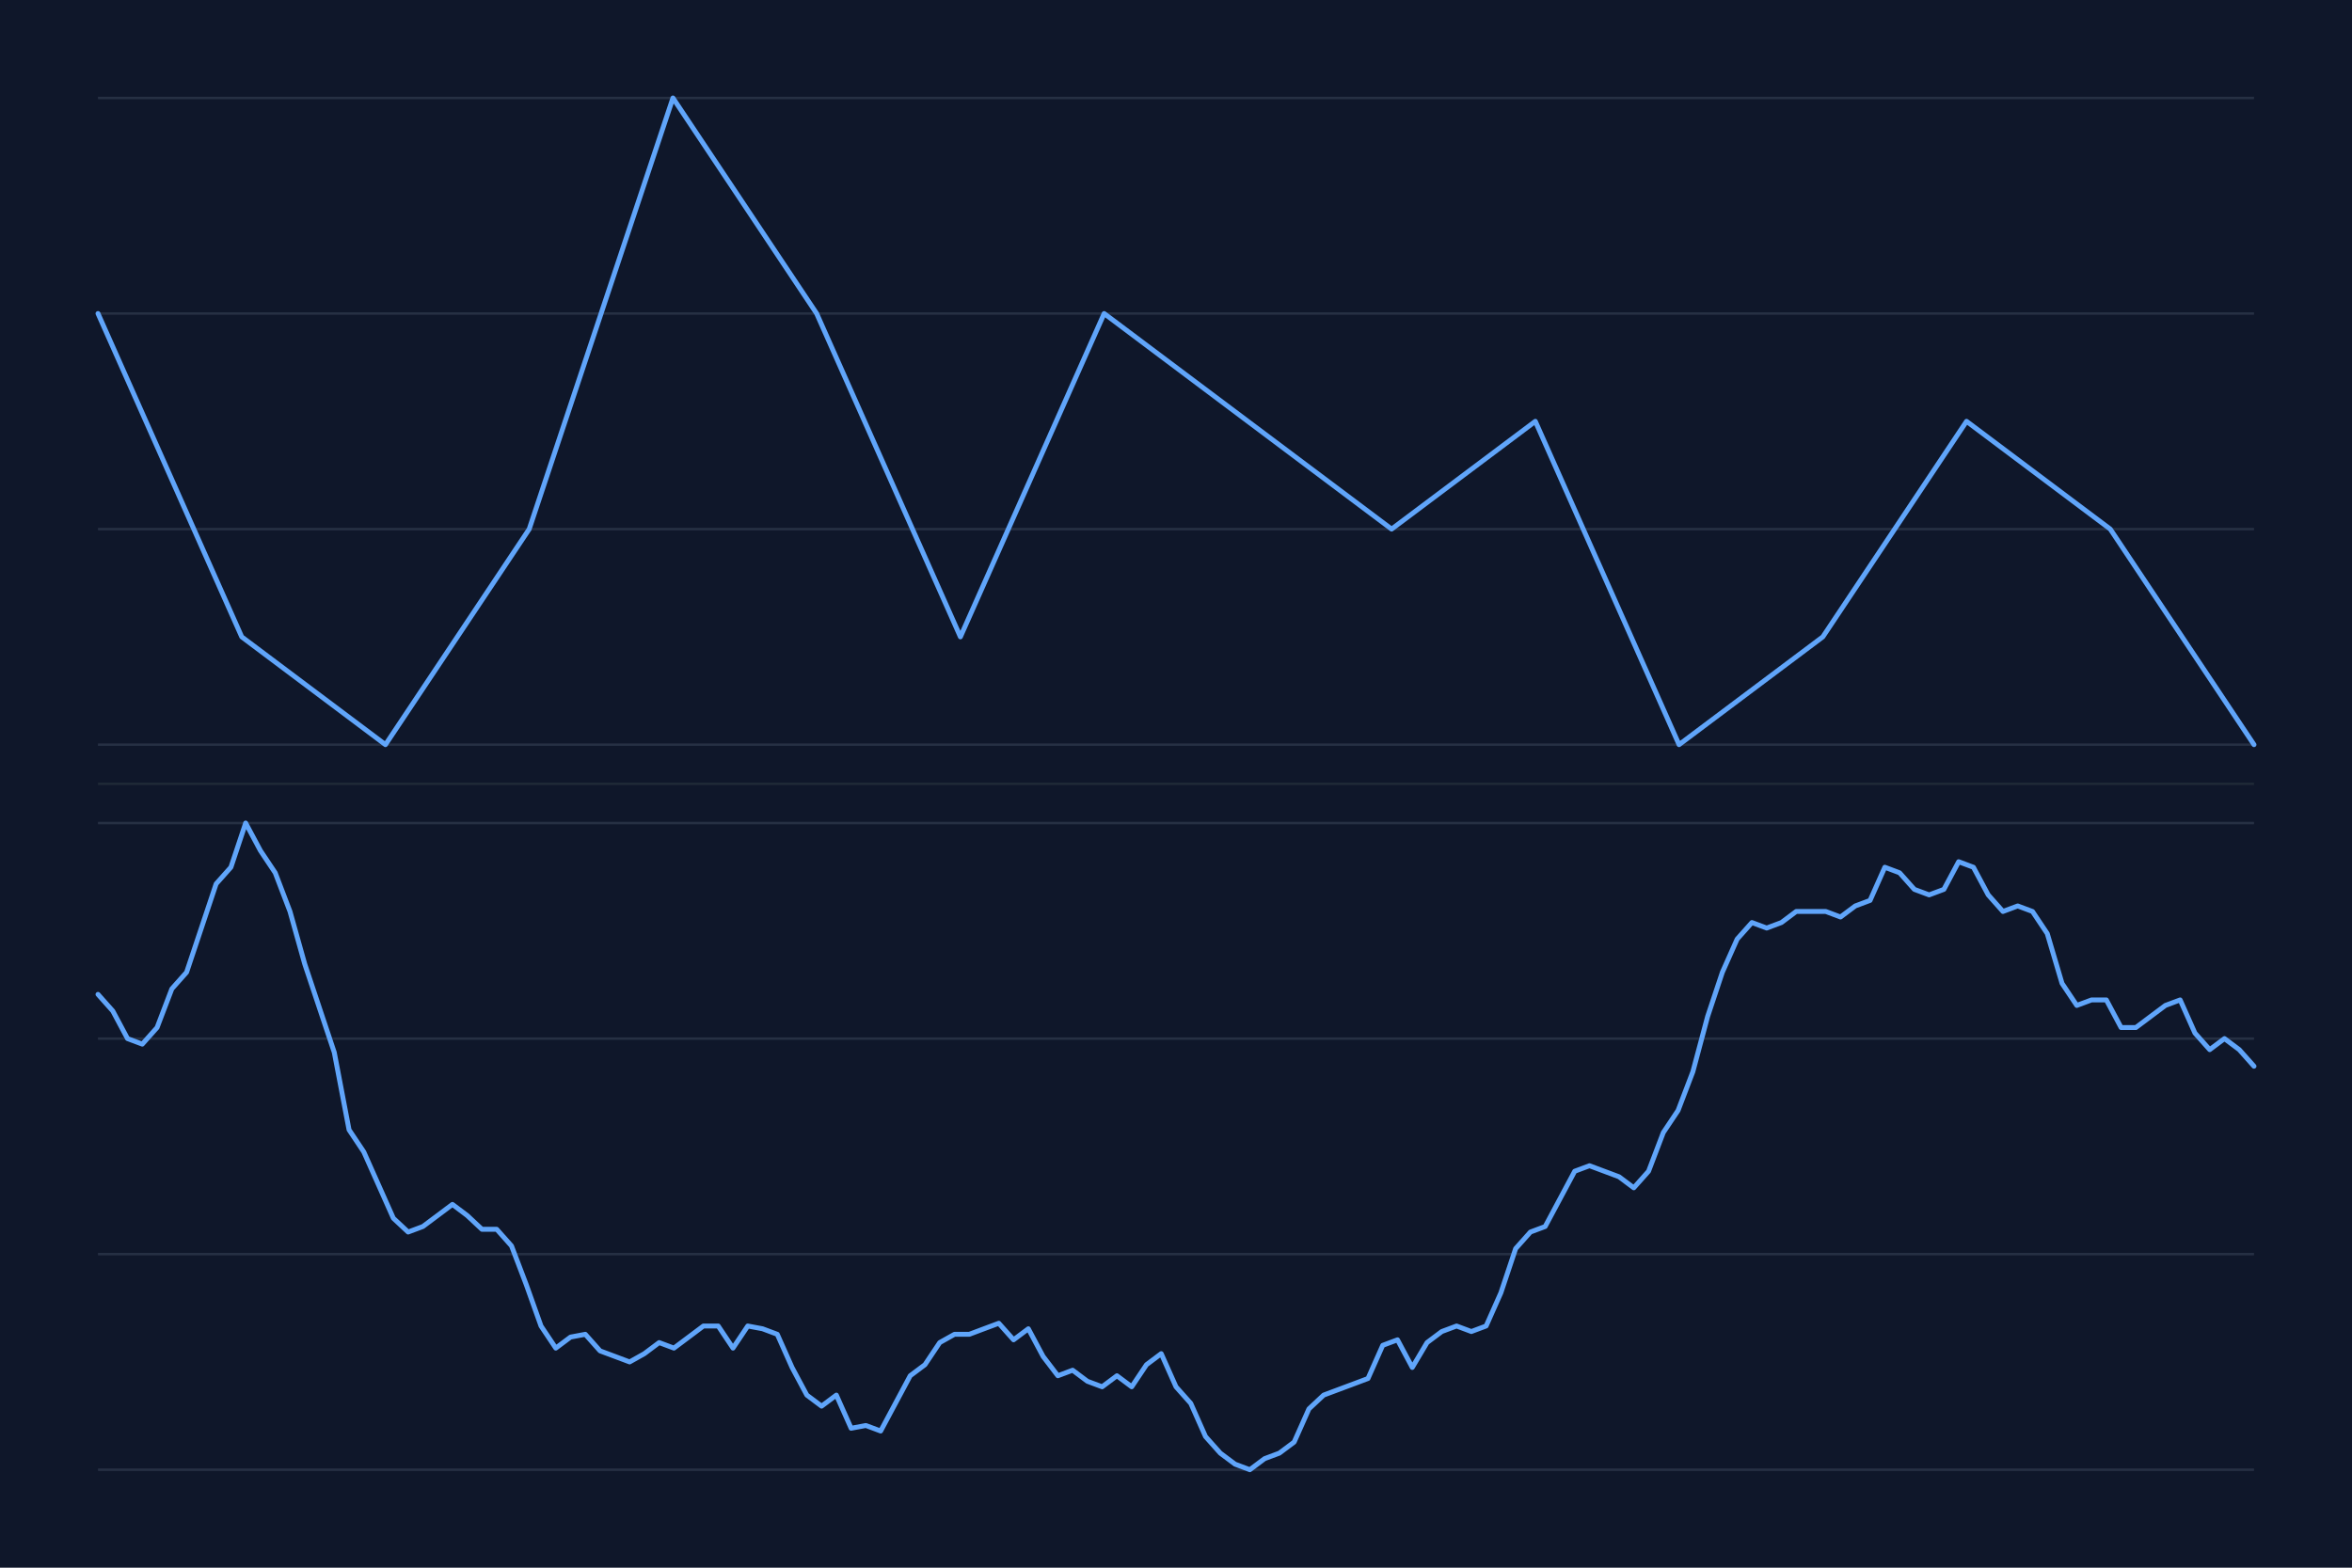
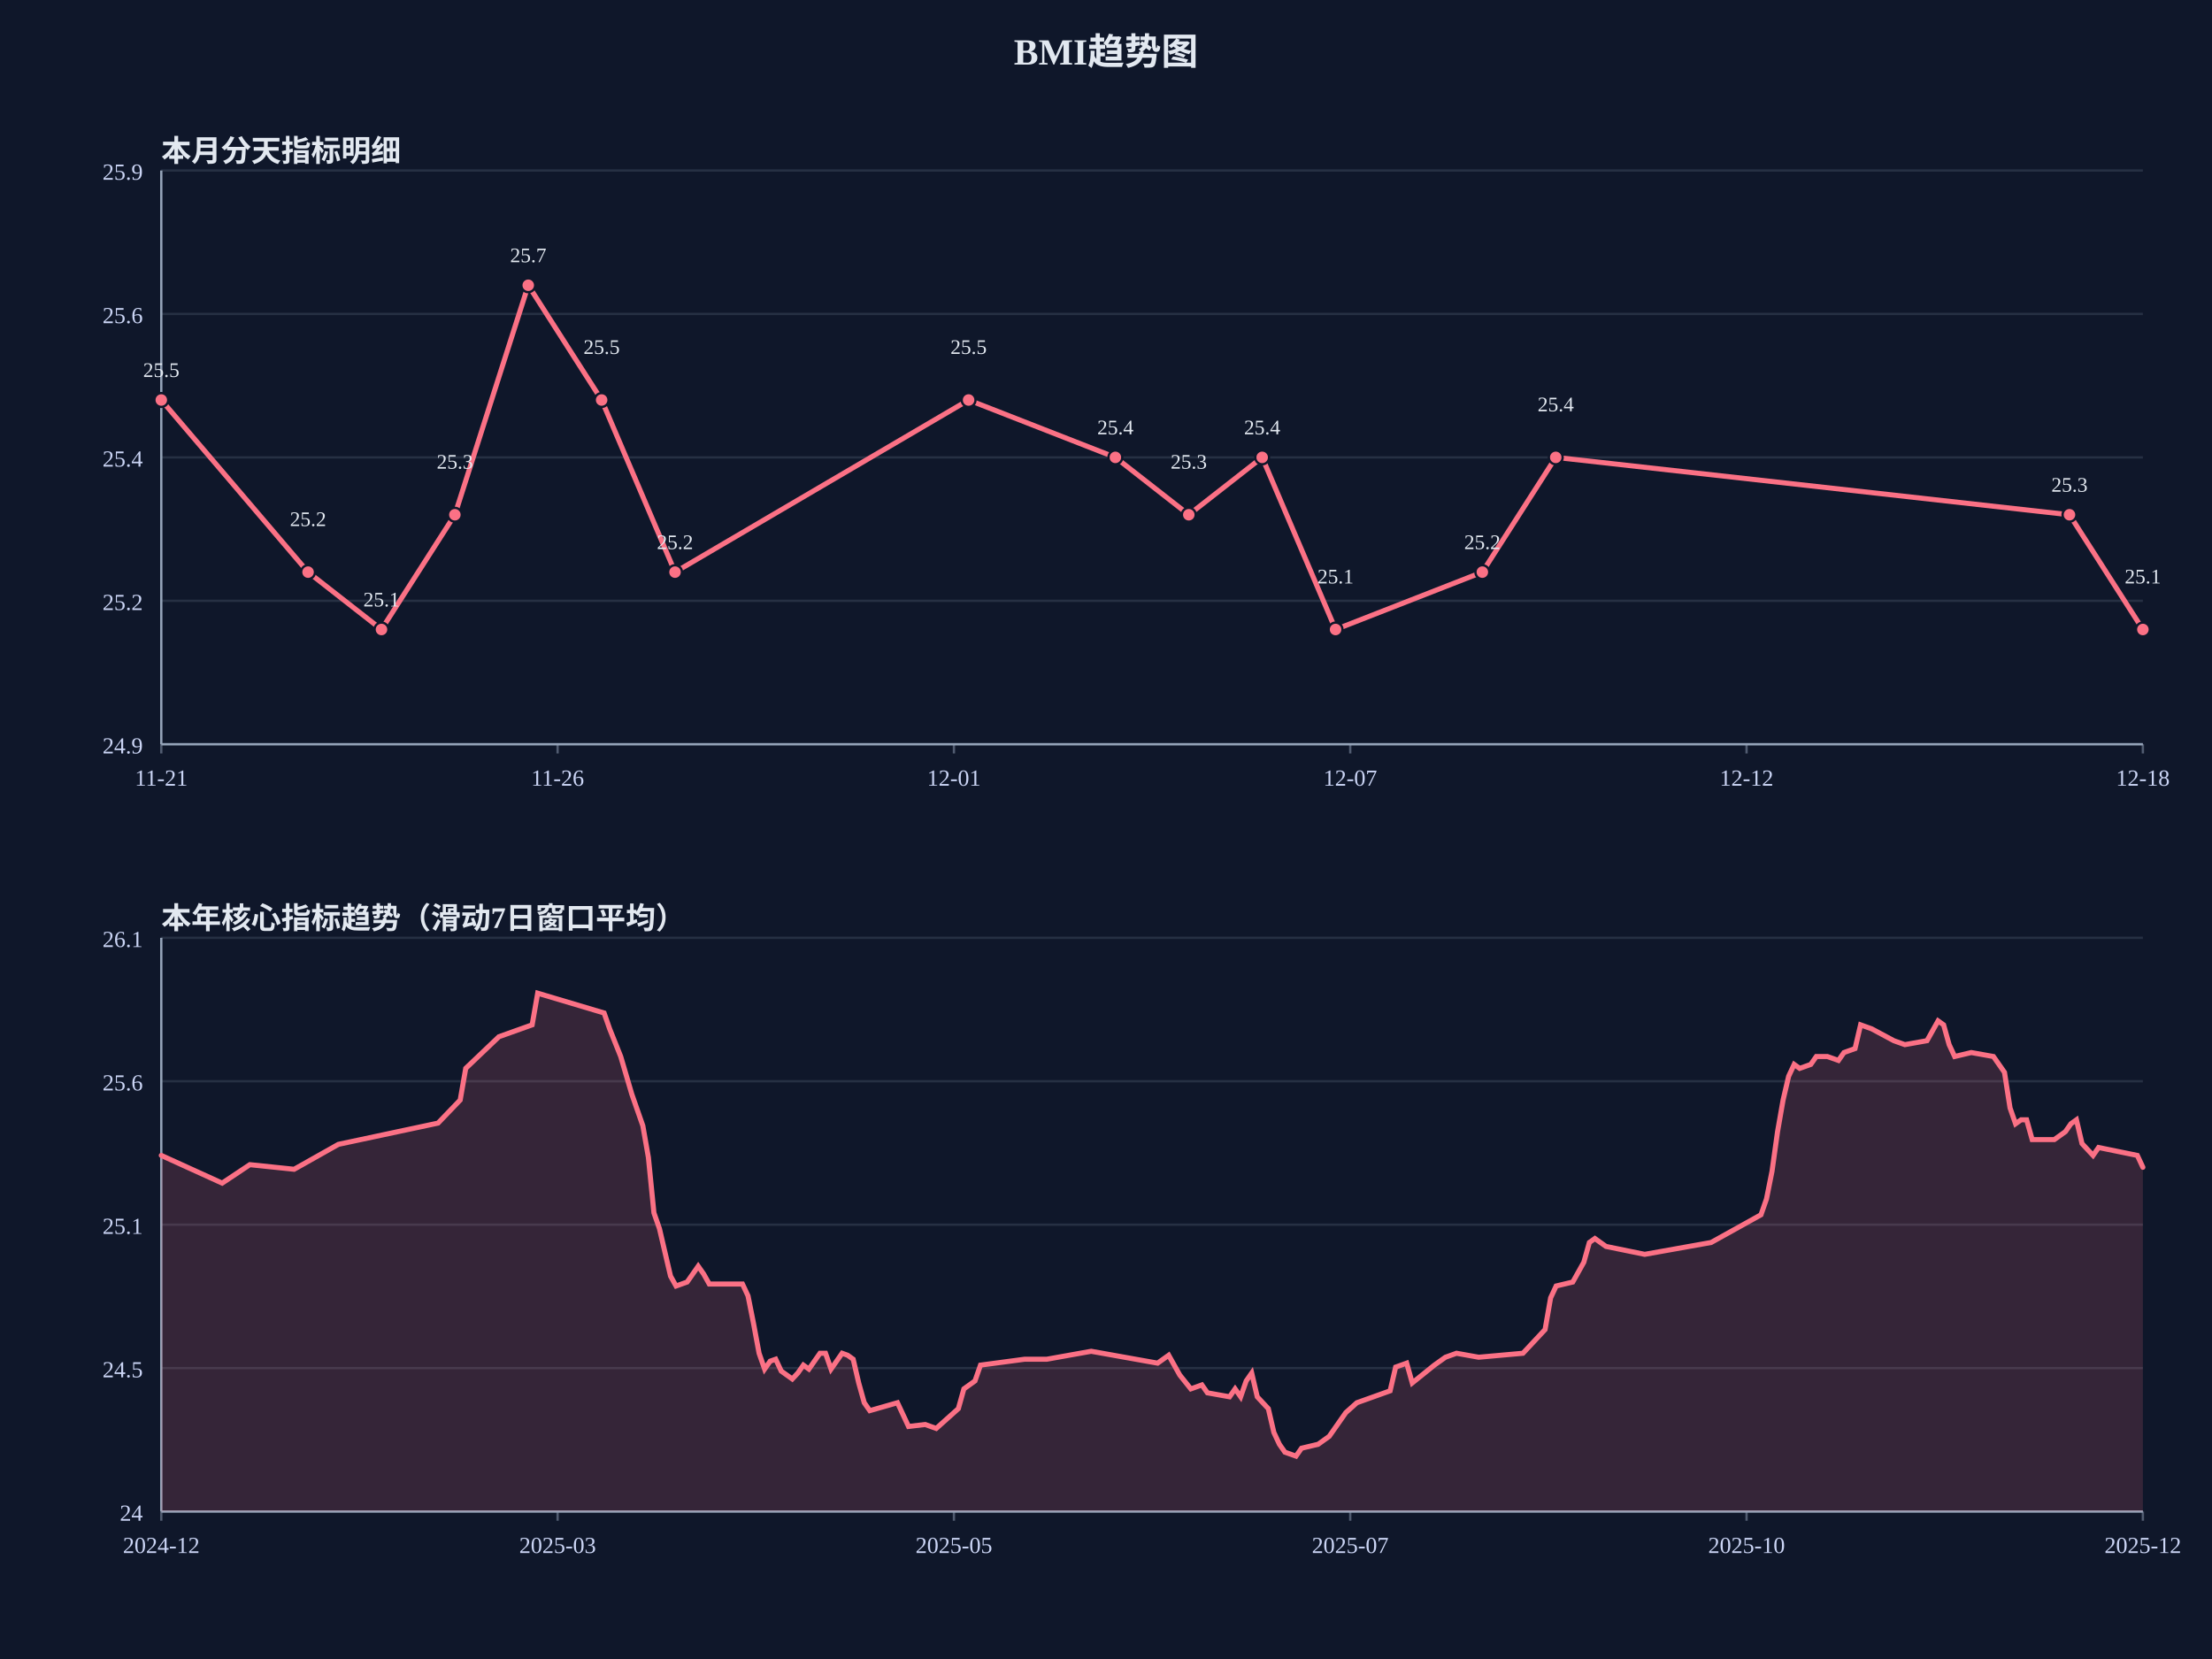
- <svg xmlns="http://www.w3.org/2000/svg" viewBox="0 0 960 640" width="960" height="640">
-   <rect width="960" height="640" fill="#0f172a" />
-   <line x1="40" y1="40.00" x2="920.00" y2="40.00" stroke="#94a3b8" stroke-opacity="0.18" stroke-width="1" />
-   <line x1="40" y1="128.00" x2="920.00" y2="128.00" stroke="#94a3b8" stroke-opacity="0.18" stroke-width="1" />
-   <line x1="40" y1="216.00" x2="920.00" y2="216.00" stroke="#94a3b8" stroke-opacity="0.18" stroke-width="1" />
-   <line x1="40" y1="304.00" x2="920.00" y2="304.00" stroke="#94a3b8" stroke-opacity="0.18" stroke-width="1" />
-   <line x1="40" y1="336.00" x2="920.00" y2="336.00" stroke="#94a3b8" stroke-opacity="0.18" stroke-width="1" />
-   <line x1="40" y1="424.00" x2="920.00" y2="424.00" stroke="#94a3b8" stroke-opacity="0.18" stroke-width="1" />
-   <line x1="40" y1="512.00" x2="920.00" y2="512.00" stroke="#94a3b8" stroke-opacity="0.18" stroke-width="1" />
-   <line x1="40" y1="600.00" x2="920.00" y2="600.00" stroke="#94a3b8" stroke-opacity="0.18" stroke-width="1" />
-   <line x1="40" y1="320.00" x2="920.00" y2="320.00" stroke="#1f2937" stroke-width="1" />
-   <polyline points="40.00,128.00 98.67,260.00 157.33,304.00 216.00,216.00 274.67,40.00 333.33,128.00 392.00,260.00 450.67,128.00 509.33,172.00 568.00,216.00 626.67,172.00 685.33,304.00 744.00,260.00 802.67,172.00 861.33,216.00 920.00,304.00" fill="none" stroke="#60a5fa" stroke-width="2" stroke-linecap="round" stroke-linejoin="round" />
-   <polyline points="40.00,405.95 46.03,412.72 52.05,424.00 58.08,426.26 64.11,419.49 70.14,403.69 76.16,396.92 82.19,378.87 88.22,360.82 94.25,354.05 100.27,336.00 106.30,347.28 112.33,356.31 118.36,372.10 124.38,393.54 130.41,411.59 136.44,429.64 142.47,461.23 148.49,470.26 154.52,483.79 160.55,497.33 166.58,502.97 172.60,500.72 178.63,496.21 184.66,491.69 190.68,496.21 196.71,501.85 202.74,501.85 208.77,508.62 214.79,524.41 220.82,541.33 226.85,550.36 232.88,545.85 238.90,544.72 244.93,551.49 250.96,553.74 256.99,556.00 263.01,552.62 269.04,548.10 275.07,550.36 281.10,545.85 287.12,541.33 293.15,541.33 299.18,550.36 305.21,541.33 311.23,542.46 317.26,544.72 323.29,558.26 329.32,569.54 335.34,574.05 341.37,569.54 347.40,583.08 353.42,581.95 359.45,584.21 365.48,572.92 371.51,561.64 377.53,557.13 383.56,548.10 389.59,544.72 395.62,544.72 401.64,542.46 407.67,540.21 413.70,546.97 419.73,542.46 425.75,553.74 431.78,561.64 437.81,559.38 443.84,563.90 449.86,566.15 455.89,561.64 461.92,566.15 467.95,557.13 473.97,552.62 480.00,566.15 486.03,572.92 492.05,586.46 498.08,593.23 504.11,597.74 510.14,600.00 516.16,595.49 522.19,593.23 528.22,588.72 534.25,575.18 540.27,569.54 546.30,567.28 552.33,565.03 558.36,562.77 564.38,549.23 570.41,546.97 576.44,558.26 582.47,548.10 588.49,543.59 594.52,541.33 600.55,543.59 606.58,541.33 612.60,527.79 618.63,509.74 624.66,502.97 630.68,500.72 636.71,489.44 642.74,478.15 648.77,475.90 654.79,478.15 660.82,480.41 666.85,484.92 672.88,478.15 678.90,462.36 684.93,453.33 690.96,437.54 696.99,414.97 703.01,396.92 709.04,383.38 715.07,376.62 721.10,378.87 727.12,376.62 733.15,372.10 739.18,372.10 745.21,372.10 751.23,374.36 757.26,369.85 763.29,367.59 769.32,354.05 775.34,356.31 781.37,363.08 787.40,365.33 793.42,363.08 799.45,351.79 805.48,354.05 811.51,365.33 817.53,372.10 823.56,369.85 829.59,372.10 835.62,381.13 841.64,401.44 847.67,410.46 853.70,408.21 859.73,408.21 865.75,419.49 871.78,419.49 877.81,414.97 883.84,410.46 889.86,408.21 895.89,421.74 901.92,428.51 907.95,424.00 913.97,428.51 920.00,435.28" fill="none" stroke="#60a5fa" stroke-width="2" stroke-linecap="round" stroke-linejoin="round" />
+ <svg xmlns="http://www.w3.org/2000/svg" viewBox="0 0 960 720" width="960" height="720">
+   <rect width="960" height="720" fill="#0f172a" />
+   <text x="480" y="28" fill="#e2e8f0" font-size="16" font-weight="700" text-anchor="middle">BMI趋势图</text>
+   <text x="70" y="70" fill="#e2e8f0" font-size="13" font-weight="600">本月分天指标明细</text>
+   <line x1="70" y1="323.00" x2="930" y2="323.00" stroke="#94a3b8" stroke-opacity="0.18" stroke-width="1" />
+   <text x="62" y="327.00" fill="#cbd5f5" font-size="10" text-anchor="end">24.9</text>
+   <line x1="70" y1="260.75" x2="930" y2="260.75" stroke="#94a3b8" stroke-opacity="0.18" stroke-width="1" />
+   <text x="62" y="264.75" fill="#cbd5f5" font-size="10" text-anchor="end">25.2</text>
+   <line x1="70" y1="198.50" x2="930" y2="198.50" stroke="#94a3b8" stroke-opacity="0.18" stroke-width="1" />
+   <text x="62" y="202.50" fill="#cbd5f5" font-size="10" text-anchor="end">25.4</text>
+   <line x1="70" y1="136.25" x2="930" y2="136.25" stroke="#94a3b8" stroke-opacity="0.18" stroke-width="1" />
+   <text x="62" y="140.25" fill="#cbd5f5" font-size="10" text-anchor="end">25.6</text>
+   <line x1="70" y1="74.00" x2="930" y2="74.00" stroke="#94a3b8" stroke-opacity="0.18" stroke-width="1" />
+   <text x="62" y="78.00" fill="#cbd5f5" font-size="10" text-anchor="end">25.9</text>
+   <line x1="70.00" y1="323" x2="70.00" y2="327" stroke="#94a3b8" stroke-opacity="0.5" stroke-width="1" />
+   <text x="70.00" y="341" fill="#cbd5f5" font-size="10" text-anchor="middle">11-21</text>
+   <line x1="242.00" y1="323" x2="242.00" y2="327" stroke="#94a3b8" stroke-opacity="0.5" stroke-width="1" />
+   <text x="242.00" y="341" fill="#cbd5f5" font-size="10" text-anchor="middle">11-26</text>
+   <line x1="414.00" y1="323" x2="414.00" y2="327" stroke="#94a3b8" stroke-opacity="0.5" stroke-width="1" />
+   <text x="414.00" y="341" fill="#cbd5f5" font-size="10" text-anchor="middle">12-01</text>
+   <line x1="586.00" y1="323" x2="586.00" y2="327" stroke="#94a3b8" stroke-opacity="0.5" stroke-width="1" />
+   <text x="586.00" y="341" fill="#cbd5f5" font-size="10" text-anchor="middle">12-07</text>
+   <line x1="758.00" y1="323" x2="758.00" y2="327" stroke="#94a3b8" stroke-opacity="0.5" stroke-width="1" />
+   <text x="758.00" y="341" fill="#cbd5f5" font-size="10" text-anchor="middle">12-12</text>
+   <line x1="930.00" y1="323" x2="930.00" y2="327" stroke="#94a3b8" stroke-opacity="0.5" stroke-width="1" />
+   <text x="930.00" y="341" fill="#cbd5f5" font-size="10" text-anchor="middle">12-18</text>
+   <line x1="70" y1="74" x2="70" y2="323" stroke="#94a3b8" stroke-width="1" />
+   <line x1="70" y1="323" x2="930" y2="323" stroke="#94a3b8" stroke-width="1" />
+   <path d="M70.00,173.60 L133.70,248.30 L165.56,273.20 L197.41,223.40 L229.26,123.80 L261.11,173.60 L292.96,248.30 L420.37,173.60 L484.07,198.50 L515.93,223.40 L547.78,198.50 L579.63,273.20 L643.33,248.30 L675.19,198.50 L898.15,223.40 L930.00,273.20" fill="none" stroke="#fb7185" stroke-width="2.2" stroke-linecap="round" />
+   <circle cx="70.00" cy="173.60" r="3" fill="#fb7185" stroke="#0f172a" stroke-width="1" />
+   <text x="70.00" y="163.60" fill="#e2e8f0" font-size="9" text-anchor="middle">25.5</text>
+   <circle cx="133.70" cy="248.30" r="3" fill="#fb7185" stroke="#0f172a" stroke-width="1" />
+   <text x="133.70" y="228.30" fill="#e2e8f0" font-size="9" text-anchor="middle">25.2</text>
+   <circle cx="165.56" cy="273.20" r="3" fill="#fb7185" stroke="#0f172a" stroke-width="1" />
+   <text x="165.56" y="263.20" fill="#e2e8f0" font-size="9" text-anchor="middle">25.1</text>
+   <circle cx="197.41" cy="223.40" r="3" fill="#fb7185" stroke="#0f172a" stroke-width="1" />
+   <text x="197.41" y="203.40" fill="#e2e8f0" font-size="9" text-anchor="middle">25.3</text>
+   <circle cx="229.26" cy="123.80" r="3" fill="#fb7185" stroke="#0f172a" stroke-width="1" />
+   <text x="229.26" y="113.80" fill="#e2e8f0" font-size="9" text-anchor="middle">25.7</text>
+   <circle cx="261.11" cy="173.60" r="3" fill="#fb7185" stroke="#0f172a" stroke-width="1" />
+   <text x="261.11" y="153.60" fill="#e2e8f0" font-size="9" text-anchor="middle">25.5</text>
+   <circle cx="292.96" cy="248.30" r="3" fill="#fb7185" stroke="#0f172a" stroke-width="1" />
+   <text x="292.96" y="238.30" fill="#e2e8f0" font-size="9" text-anchor="middle">25.2</text>
+   <circle cx="420.37" cy="173.60" r="3" fill="#fb7185" stroke="#0f172a" stroke-width="1" />
+   <text x="420.37" y="153.60" fill="#e2e8f0" font-size="9" text-anchor="middle">25.5</text>
+   <circle cx="484.07" cy="198.50" r="3" fill="#fb7185" stroke="#0f172a" stroke-width="1" />
+   <text x="484.07" y="188.50" fill="#e2e8f0" font-size="9" text-anchor="middle">25.4</text>
+   <circle cx="515.93" cy="223.40" r="3" fill="#fb7185" stroke="#0f172a" stroke-width="1" />
+   <text x="515.93" y="203.40" fill="#e2e8f0" font-size="9" text-anchor="middle">25.3</text>
+   <circle cx="547.78" cy="198.50" r="3" fill="#fb7185" stroke="#0f172a" stroke-width="1" />
+   <text x="547.78" y="188.50" fill="#e2e8f0" font-size="9" text-anchor="middle">25.4</text>
+   <circle cx="579.63" cy="273.20" r="3" fill="#fb7185" stroke="#0f172a" stroke-width="1" />
+   <text x="579.63" y="253.20" fill="#e2e8f0" font-size="9" text-anchor="middle">25.1</text>
+   <circle cx="643.33" cy="248.30" r="3" fill="#fb7185" stroke="#0f172a" stroke-width="1" />
+   <text x="643.33" y="238.30" fill="#e2e8f0" font-size="9" text-anchor="middle">25.2</text>
+   <circle cx="675.19" cy="198.50" r="3" fill="#fb7185" stroke="#0f172a" stroke-width="1" />
+   <text x="675.19" y="178.50" fill="#e2e8f0" font-size="9" text-anchor="middle">25.4</text>
+   <circle cx="898.15" cy="223.40" r="3" fill="#fb7185" stroke="#0f172a" stroke-width="1" />
+   <text x="898.15" y="213.40" fill="#e2e8f0" font-size="9" text-anchor="middle">25.3</text>
+   <circle cx="930.00" cy="273.20" r="3" fill="#fb7185" stroke="#0f172a" stroke-width="1" />
+   <text x="930.00" y="253.20" fill="#e2e8f0" font-size="9" text-anchor="middle">25.1</text>
+   <text x="70" y="403" fill="#e2e8f0" font-size="13" font-weight="600">本年核心指标趋势（滑动7日窗口平均）</text>
+   <line x1="70" y1="656.00" x2="930" y2="656.00" stroke="#94a3b8" stroke-opacity="0.18" stroke-width="1" />
+   <text x="62" y="660.00" fill="#cbd5f5" font-size="10" text-anchor="end">24</text>
+   <line x1="70" y1="593.75" x2="930" y2="593.75" stroke="#94a3b8" stroke-opacity="0.18" stroke-width="1" />
+   <text x="62" y="597.75" fill="#cbd5f5" font-size="10" text-anchor="end">24.5</text>
+   <line x1="70" y1="531.50" x2="930" y2="531.50" stroke="#94a3b8" stroke-opacity="0.18" stroke-width="1" />
+   <text x="62" y="535.50" fill="#cbd5f5" font-size="10" text-anchor="end">25.1</text>
+   <line x1="70" y1="469.25" x2="930" y2="469.25" stroke="#94a3b8" stroke-opacity="0.18" stroke-width="1" />
+   <text x="62" y="473.25" fill="#cbd5f5" font-size="10" text-anchor="end">25.6</text>
+   <line x1="70" y1="407.00" x2="930" y2="407.00" stroke="#94a3b8" stroke-opacity="0.18" stroke-width="1" />
+   <text x="62" y="411.00" fill="#cbd5f5" font-size="10" text-anchor="end">26.1</text>
+   <line x1="70.00" y1="656" x2="70.00" y2="660" stroke="#94a3b8" stroke-opacity="0.5" stroke-width="1" />
+   <text x="70.00" y="674" fill="#cbd5f5" font-size="10" text-anchor="middle">2024-12</text>
+   <line x1="242.00" y1="656" x2="242.00" y2="660" stroke="#94a3b8" stroke-opacity="0.5" stroke-width="1" />
+   <text x="242.00" y="674" fill="#cbd5f5" font-size="10" text-anchor="middle">2025-03</text>
+   <line x1="414.00" y1="656" x2="414.00" y2="660" stroke="#94a3b8" stroke-opacity="0.5" stroke-width="1" />
+   <text x="414.00" y="674" fill="#cbd5f5" font-size="10" text-anchor="middle">2025-05</text>
+   <line x1="586.00" y1="656" x2="586.00" y2="660" stroke="#94a3b8" stroke-opacity="0.5" stroke-width="1" />
+   <text x="586.00" y="674" fill="#cbd5f5" font-size="10" text-anchor="middle">2025-07</text>
+   <line x1="758.00" y1="656" x2="758.00" y2="660" stroke="#94a3b8" stroke-opacity="0.5" stroke-width="1" />
+   <text x="758.00" y="674" fill="#cbd5f5" font-size="10" text-anchor="middle">2025-10</text>
+   <line x1="930.00" y1="656" x2="930.00" y2="660" stroke="#94a3b8" stroke-opacity="0.5" stroke-width="1" />
+   <text x="930.00" y="674" fill="#cbd5f5" font-size="10" text-anchor="middle">2025-12</text>
+   <line x1="70" y1="407" x2="70" y2="656" stroke="#94a3b8" stroke-width="1" />
+   <line x1="70" y1="656" x2="930" y2="656" stroke="#94a3b8" stroke-width="1" />
+   <path d="M70.00,656.00 L70.00,501.45 L96.42,513.47 L108.44,505.46 L127.65,507.46 L146.87,496.64 L190.11,487.42 L199.72,477.41 L202.12,463.67 L216.54,449.93 L230.95,444.78 L233.35,431.04 L262.18,439.63 L264.58,446.50 L269.39,458.52 L274.19,474.83 L278.99,488.57 L281.40,502.31 L283.80,526.35 L286.20,533.22 L288.60,543.52 L291.01,553.82 L293.41,558.12 L298.21,556.40 L300.61,552.97 L303.02,549.53 L305.42,552.97 L307.82,557.26 L322.23,557.26 L324.64,562.41 L327.04,574.43 L329.44,587.31 L331.84,594.18 L334.25,590.74 L336.65,589.89 L339.05,595.04 L341.45,596.76 L343.85,598.47 L346.26,595.90 L348.66,592.46 L351.06,594.18 L353.46,590.74 L355.87,587.31 L358.27,587.31 L360.67,594.18 L365.47,587.31 L367.88,588.17 L370.28,589.89 L372.68,600.19 L375.08,608.78 L377.49,612.21 L389.50,608.78 L394.30,619.08 L401.51,618.22 L406.31,619.94 L415.92,611.35 L418.32,602.77 L423.13,599.33 L425.53,592.46 L444.75,589.89 L454.36,589.89 L463.97,588.17 L473.58,586.45 L502.40,591.60 L507.21,588.17 L512.01,596.76 L516.82,602.77 L521.62,601.05 L524.02,604.48 L533.63,606.20 L536.03,602.77 L538.44,606.20 L540.84,599.33 L543.24,595.90 L545.64,606.20 L550.45,611.35 L552.85,621.66 L555.25,626.81 L557.65,630.24 L562.46,631.96 L564.86,628.52 L572.07,626.81 L576.87,623.37 L584.08,613.07 L588.88,608.78 L593.69,607.06 L598.49,605.34 L603.30,603.62 L605.70,593.32 L610.50,591.60 L612.91,600.19 L622.51,592.46 L627.32,589.03 L632.12,587.31 L641.73,589.03 L660.95,587.31 L670.56,577.01 L672.96,563.27 L675.36,558.12 L682.57,556.40 L687.37,547.81 L689.78,539.23 L692.18,537.51 L694.58,539.23 L696.98,540.94 L713.80,544.38 L742.63,539.23 L764.25,527.21 L766.65,520.34 L769.05,508.32 L771.45,491.14 L773.85,477.41 L776.26,467.10 L778.66,461.95 L781.06,463.67 L785.87,461.95 L788.27,458.52 L790.67,458.52 L793.07,458.52 L797.88,460.23 L800.28,456.80 L805.08,455.08 L807.49,444.78 L812.29,446.50 L821.90,451.65 L826.70,453.37 L836.31,451.65 L841.12,443.06 L843.52,444.78 L845.92,453.37 L848.32,458.52 L855.53,456.80 L865.14,458.52 L869.94,465.39 L872.35,480.84 L874.75,487.71 L877.15,485.99 L879.55,485.99 L881.96,494.58 L891.56,494.58 L896.37,491.14 L898.77,487.71 L901.17,485.99 L903.58,496.30 L908.38,501.45 L910.78,498.01 L927.60,501.45 L930.00,506.60 L930.00,656.00 Z" fill="#fb7185" fill-opacity="0.16" stroke="none" />
+   <path d="M70.00,501.45 L96.42,513.47 L108.44,505.46 L127.65,507.46 L146.87,496.64 L190.11,487.42 L199.72,477.41 L202.12,463.67 L216.54,449.93 L230.95,444.78 L233.35,431.04 L262.18,439.63 L264.58,446.50 L269.39,458.52 L274.19,474.83 L278.99,488.57 L281.40,502.31 L283.80,526.35 L286.20,533.22 L288.60,543.52 L291.01,553.82 L293.41,558.12 L298.21,556.40 L300.61,552.97 L303.02,549.53 L305.42,552.97 L307.82,557.26 L322.23,557.26 L324.64,562.41 L327.04,574.43 L329.44,587.31 L331.84,594.18 L334.25,590.74 L336.65,589.89 L339.05,595.04 L341.45,596.76 L343.85,598.47 L346.26,595.90 L348.66,592.46 L351.06,594.18 L353.46,590.74 L355.87,587.31 L358.27,587.31 L360.67,594.18 L365.47,587.31 L367.88,588.17 L370.28,589.89 L372.68,600.19 L375.08,608.78 L377.49,612.21 L389.50,608.78 L394.30,619.08 L401.51,618.22 L406.31,619.94 L415.92,611.35 L418.32,602.77 L423.13,599.33 L425.53,592.46 L444.75,589.89 L454.36,589.89 L463.97,588.17 L473.58,586.45 L502.40,591.60 L507.21,588.17 L512.01,596.76 L516.82,602.77 L521.62,601.05 L524.02,604.48 L533.63,606.20 L536.03,602.77 L538.44,606.20 L540.84,599.33 L543.24,595.90 L545.64,606.20 L550.45,611.35 L552.85,621.66 L555.25,626.81 L557.65,630.24 L562.46,631.96 L564.86,628.52 L572.07,626.81 L576.87,623.37 L584.08,613.07 L588.88,608.78 L593.69,607.06 L598.49,605.34 L603.30,603.62 L605.70,593.32 L610.50,591.60 L612.91,600.19 L622.51,592.46 L627.32,589.03 L632.12,587.31 L641.73,589.03 L660.95,587.31 L670.56,577.01 L672.96,563.27 L675.36,558.12 L682.57,556.40 L687.37,547.81 L689.78,539.23 L692.18,537.51 L694.58,539.23 L696.98,540.94 L713.80,544.38 L742.63,539.23 L764.25,527.21 L766.65,520.34 L769.05,508.32 L771.45,491.14 L773.85,477.41 L776.26,467.10 L778.66,461.95 L781.06,463.67 L785.87,461.95 L788.27,458.52 L790.67,458.52 L793.07,458.52 L797.88,460.23 L800.28,456.80 L805.08,455.08 L807.49,444.78 L812.29,446.50 L821.90,451.65 L826.70,453.37 L836.31,451.65 L841.12,443.06 L843.52,444.78 L845.92,453.37 L848.32,458.52 L855.53,456.80 L865.14,458.52 L869.94,465.39 L872.35,480.84 L874.75,487.71 L877.15,485.99 L879.55,485.99 L881.96,494.58 L891.56,494.58 L896.37,491.14 L898.77,487.71 L901.17,485.99 L903.58,496.30 L908.38,501.45 L910.78,498.01 L927.60,501.45 L930.00,506.60" fill="none" stroke="#fb7185" stroke-width="2.2" stroke-linecap="round" />
</svg>
